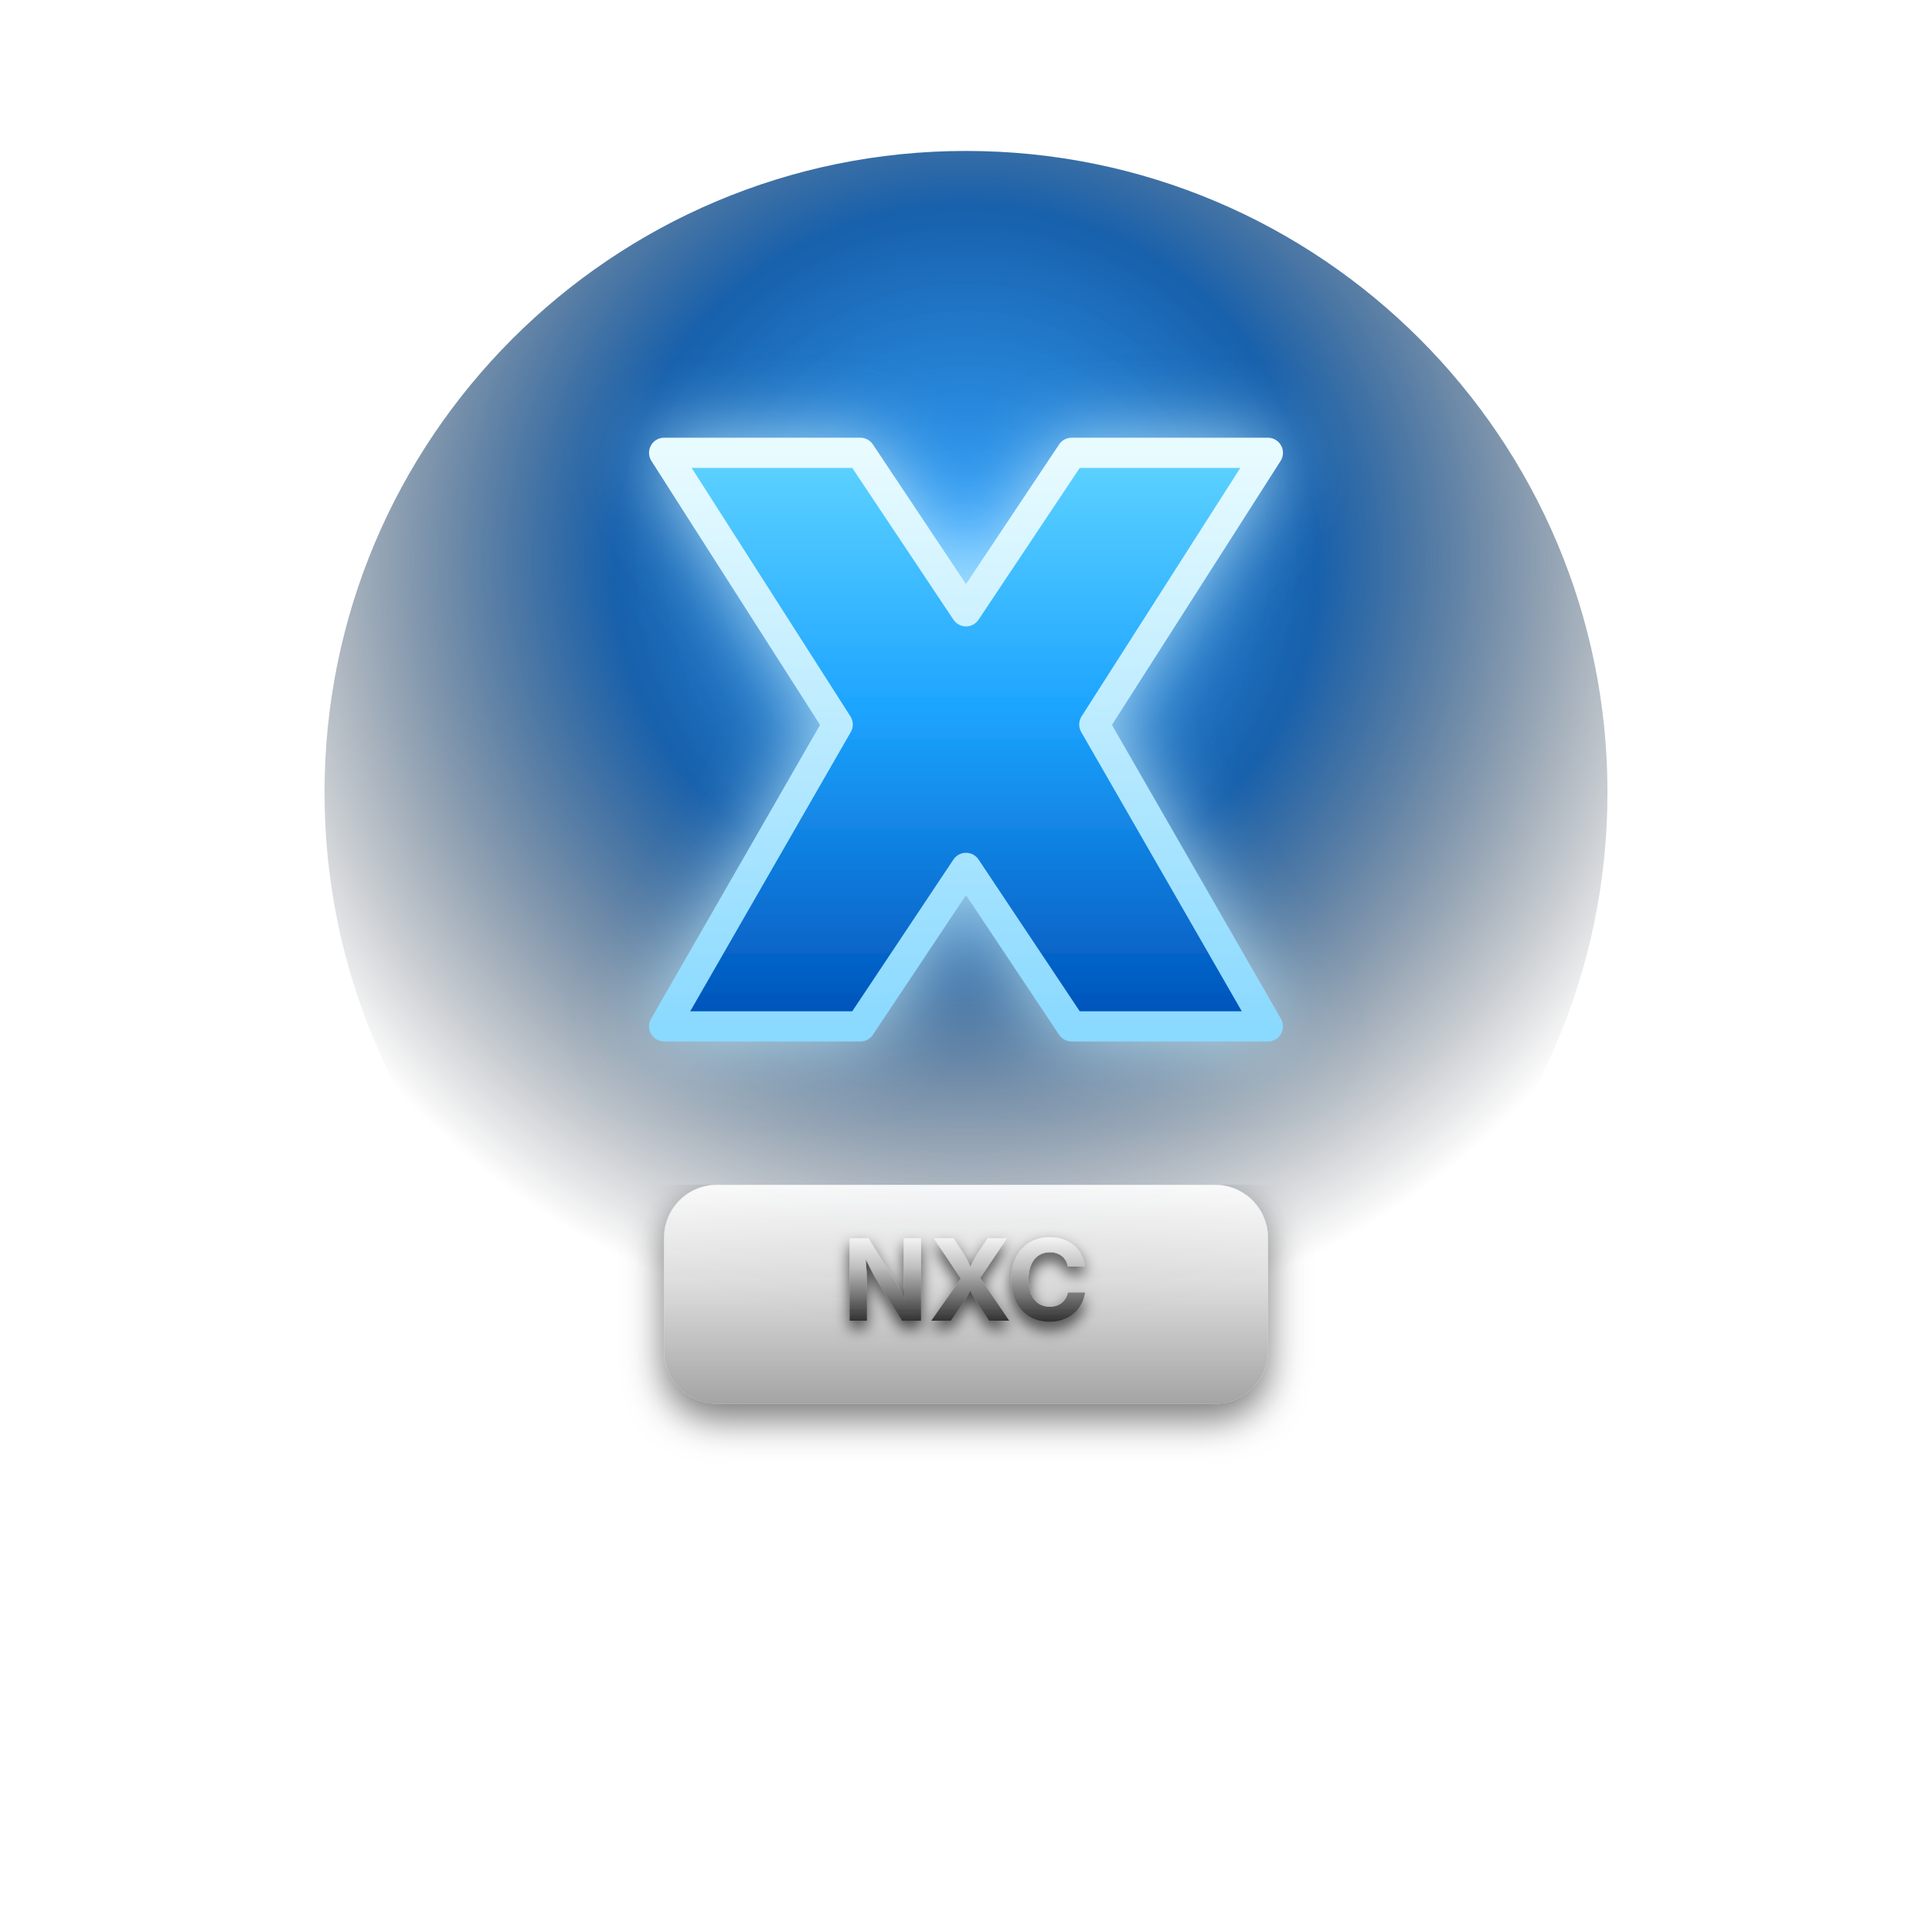
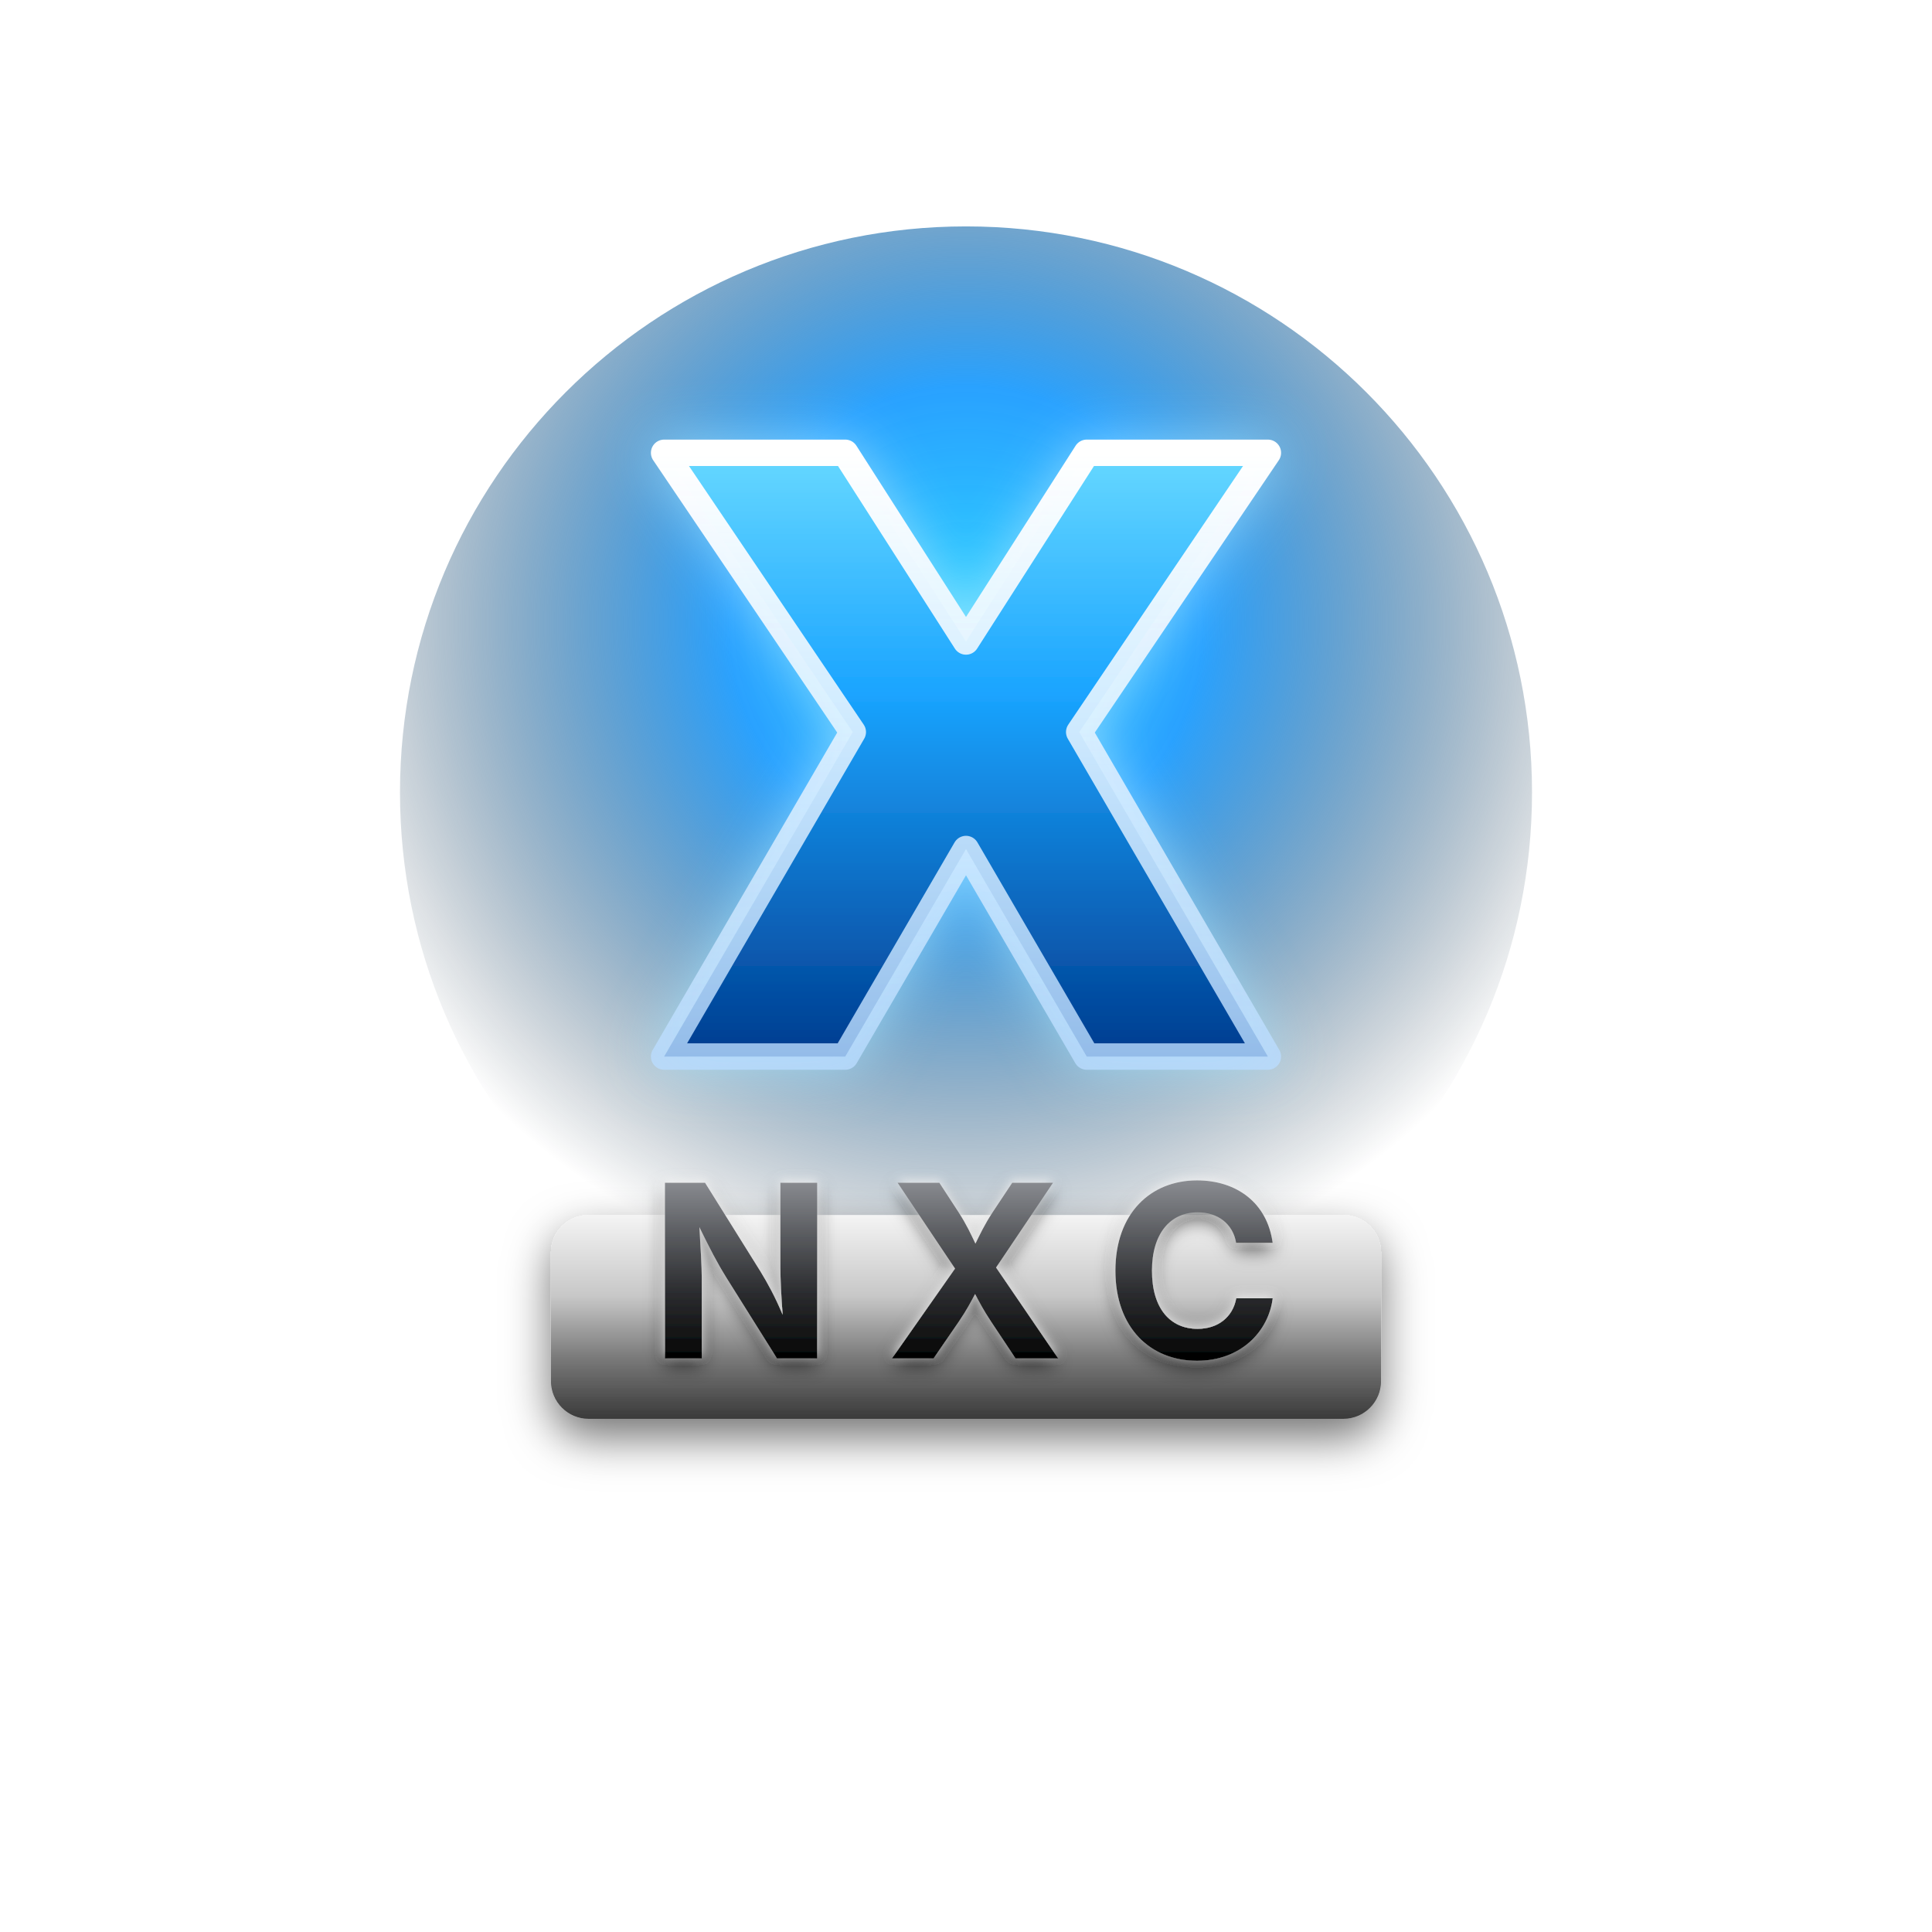
- <svg xmlns="http://www.w3.org/2000/svg" width="512" height="512" viewBox="0 0 512 512">
+ <svg xmlns="http://www.w3.org/2000/svg" viewBox="0 0 512 512">
  <defs>
-     <radialGradient id="bgGlow" cx="50%" cy="32%" r="60%">
-       <stop offset="0%" stop-color="#1e9bff" stop-opacity="0.9" />
-       <stop offset="45%" stop-color="#0b58a8" stop-opacity="0.95" />
-       <stop offset="100%" stop-color="#02050a" stop-opacity="0.0" />
+     <radialGradient id="bgGlow" cx="50%" cy="35%" r="60%">
+       <stop offset="0%" stop-color="#2dd0ff" stop-opacity="1" />
+       <stop offset="35%" stop-color="#1e9dff" stop-opacity="0.95" />
+       <stop offset="100%" stop-color="#00101f" stop-opacity="0" />
    </radialGradient>
    <linearGradient id="xFill" x1="0" y1="0" x2="0" y2="1">
-       <stop offset="0%" stop-color="#5fd3ff" />
-       <stop offset="45%" stop-color="#1ca4ff" />
-       <stop offset="100%" stop-color="#0051b8" />
+       <stop offset="0%" stop-color="#66d8ff" />
+       <stop offset="40%" stop-color="#1aa4ff" />
+       <stop offset="100%" stop-color="#003c8f" />
    </linearGradient>
-     <linearGradient id="xStroke" x1="0" y1="0" x2="0" y2="1">
-       <stop offset="0%" stop-color="#e8fbff" />
-       <stop offset="100%" stop-color="#8ad9ff" />
+     <linearGradient id="xEdge" x1="0" y1="0" x2="0" y2="1">
+       <stop offset="0%" stop-color="#ffffff" stop-opacity="1" />
+       <stop offset="40%" stop-color="#e8f5ff" stop-opacity="0.9" />
+       <stop offset="100%" stop-color="#b9dcff" stop-opacity="0.8" />
    </linearGradient>
-     <filter id="xGlow" x="90" y="60" width="332" height="332" filterUnits="userSpaceOnUse">
-       <feGaussianBlur in="SourceGraphic" stdDeviation="10" result="blur" />
-       <feColorMatrix in="blur" type="matrix" values="0 0 0 0 0.6                 0 0 0 0 0.9                 0 0 0 0 1                 0 0 0 0.8 0" result="glow" />
+     <filter id="xGlow" x="-40%" y="-40%" width="180%" height="180%">
+       <feGaussianBlur in="SourceGraphic" stdDeviation="7" result="blur" />
+       <feColorMatrix in="blur" type="matrix" values="0 0 0 0 0.4                 0 0 0 0 0.8                 0 0 0 0 1                 0 0 0 0.7 0" result="blueGlow" />
      <feMerge>
-         <feMergeNode in="glow" />
+         <feMergeNode in="blueGlow" />
        <feMergeNode in="SourceGraphic" />
      </feMerge>
    </filter>
-     <linearGradient id="barFill" x1="0" y1="0" x2="0" y2="1">
-       <stop offset="0%" stop-color="#ffffff" />
-       <stop offset="45%" stop-color="#d9d9d9" />
-       <stop offset="100%" stop-color="#9a9a9a" />
+     <linearGradient id="barMetal" x1="0" y1="0" x2="0" y2="1">
+       <stop offset="0%" stop-color="#f4f4f4" />
+       <stop offset="40%" stop-color="#c7c7c7" />
+       <stop offset="70%" stop-color="#7a7a7a" />
+       <stop offset="100%" stop-color="#3a3a3a" />
    </linearGradient>
-     <filter id="barShadow" x="160" y="314" width="192" height="80" filterUnits="userSpaceOnUse">
-       <feOffset dy="4" in="SourceAlpha" result="off" />
-       <feGaussianBlur in="off" stdDeviation="5" result="blur2" />
-       <feColorMatrix in="blur2" type="matrix" values="0 0 0 0 0                 0 0 0 0 0                 0 0 0 0 0                 0 0 0 0.6 0" result="shadow" />
+     <filter id="barShadow" x="-20%" y="-40%" width="140%" height="200%">
+       <feOffset dx="0" dy="5" in="SourceAlpha" result="off" />
+       <feGaussianBlur in="off" stdDeviation="6" result="blur" />
+       <feColorMatrix in="blur" type="matrix" values="0 0 0 0 0                 0 0 0 0 0                 0 0 0 0 0                 0 0 0 0.55 0" result="shadow" />
      <feMerge>
        <feMergeNode in="shadow" />
        <feMergeNode in="SourceGraphic" />
      </feMerge>
    </filter>
-     <linearGradient id="nxcFill" x1="0" y1="0" x2="0" y2="1">
-       <stop offset="0%" stop-color="#f5f5f5" />
-       <stop offset="35%" stop-color="#c0c0c0" />
-       <stop offset="100%" stop-color="#303030" />
+     <linearGradient id="textMetal" x1="0" y1="0" x2="0" y2="1">
+       <stop offset="0%" stop-color="#8a8c91" />
+       <stop offset="30%" stop-color="#5a5c60" />
+       <stop offset="60%" stop-color="#2e2f32" />
+       <stop offset="85%" stop-color="#141516" />
+       <stop offset="100%" stop-color="#000000" />
    </linearGradient>
-     <filter id="nxcShadow" x="180" y="324" width="152" height="60" filterUnits="userSpaceOnUse">
-       <feOffset dy="2" in="SourceAlpha" result="off2" />
-       <feGaussianBlur in="off2" stdDeviation="2" result="sblur" />
-       <feColorMatrix in="sblur" type="matrix" values="0 0 0 0 0                 0 0 0 0 0                 0 0 0 0 0                 0 0 0 0.7 0" result="sshadow" />
+     <filter id="textBevel" x="-30%" y="-30%" width="160%" height="180%">
+       <feOffset in="SourceAlpha" dx="0" dy="2" result="shadowOff" />
+       <feGaussianBlur in="shadowOff" stdDeviation="2.5" result="shadowBlur" />
+       <feColorMatrix in="shadowBlur" type="matrix" values="0 0 0 0 0                 0 0 0 0 0                 0 0 0 0 0                 0 0 0 0.6 0" result="shadow" />
+       <feOffset in="SourceAlpha" dx="0" dy="-1" result="highlightOff" />
+       <feGaussianBlur in="highlightOff" stdDeviation="1.2" result="highlightBlur" />
+       <feColorMatrix in="highlightBlur" type="matrix" values="0 0 0 0 1                 0 0 0 0 1                 0 0 0 0 1                 0 0 0 0.55 0" result="highlight" />
      <feMerge>
-         <feMergeNode in="sshadow" />
+         <feMergeNode in="shadow" />
+         <feMergeNode in="highlight" />
        <feMergeNode in="SourceGraphic" />
      </feMerge>
    </filter>
  </defs>
-   <circle cx="256" cy="210" r="170" fill="url(#bgGlow)" />
+   <circle cx="256" cy="210" r="150" fill="url(#bgGlow)" />
  <g filter="url(#xGlow)">
-     <path d="       M 176 120       L 228 120       L 256 162       L 284 120       L 336 120       L 290 192       L 336 272       L 284 272       L 256 230       L 228 272       L 176 272       L 222 192       Z" fill="url(#xFill)" stroke="url(#xStroke)" stroke-width="8" stroke-linejoin="round" />
+     <path id="X-core" d="M 176 120          L 224 120          L 256 170          L 288 120          L 336 120          L 286 194          L 336 280          L 288 280          L 256 225          L 224 280          L 176 280          L 226 194          Z" fill="url(#xFill)" />
+     <path d="M 176 120          L 224 120          L 256 170          L 288 120          L 336 120          L 286 194          L 336 280          L 288 280          L 256 225          L 224 280          L 176 280          L 226 194          Z" fill="none" stroke="url(#xEdge)" stroke-width="7" stroke-linejoin="round" />
  </g>
-   <rect x="176" y="314" width="160" height="58" rx="14" fill="url(#barFill)" opacity="0.9" filter="url(#barShadow)" />
-   <text x="256" y="350" text-anchor="middle" font-family="system-ui, -apple-system, BlinkMacSystemFont, 'Segoe UI', sans-serif" font-size="30" font-weight="700" fill="url(#nxcFill)" filter="url(#nxcShadow)">
+   <rect x="146" y="322" width="220" height="54" rx="10" fill="url(#barMetal)" filter="url(#barShadow)" />
+   <text x="256" y="360" text-anchor="middle" font-family="system-ui, -apple-system, BlinkMacSystemFont, 'Segoe UI', sans-serif" font-weight="700" font-size="64" letter-spacing="14" fill="url(#textMetal)" filter="url(#textBevel)">
    NXC
  </text>
</svg>
